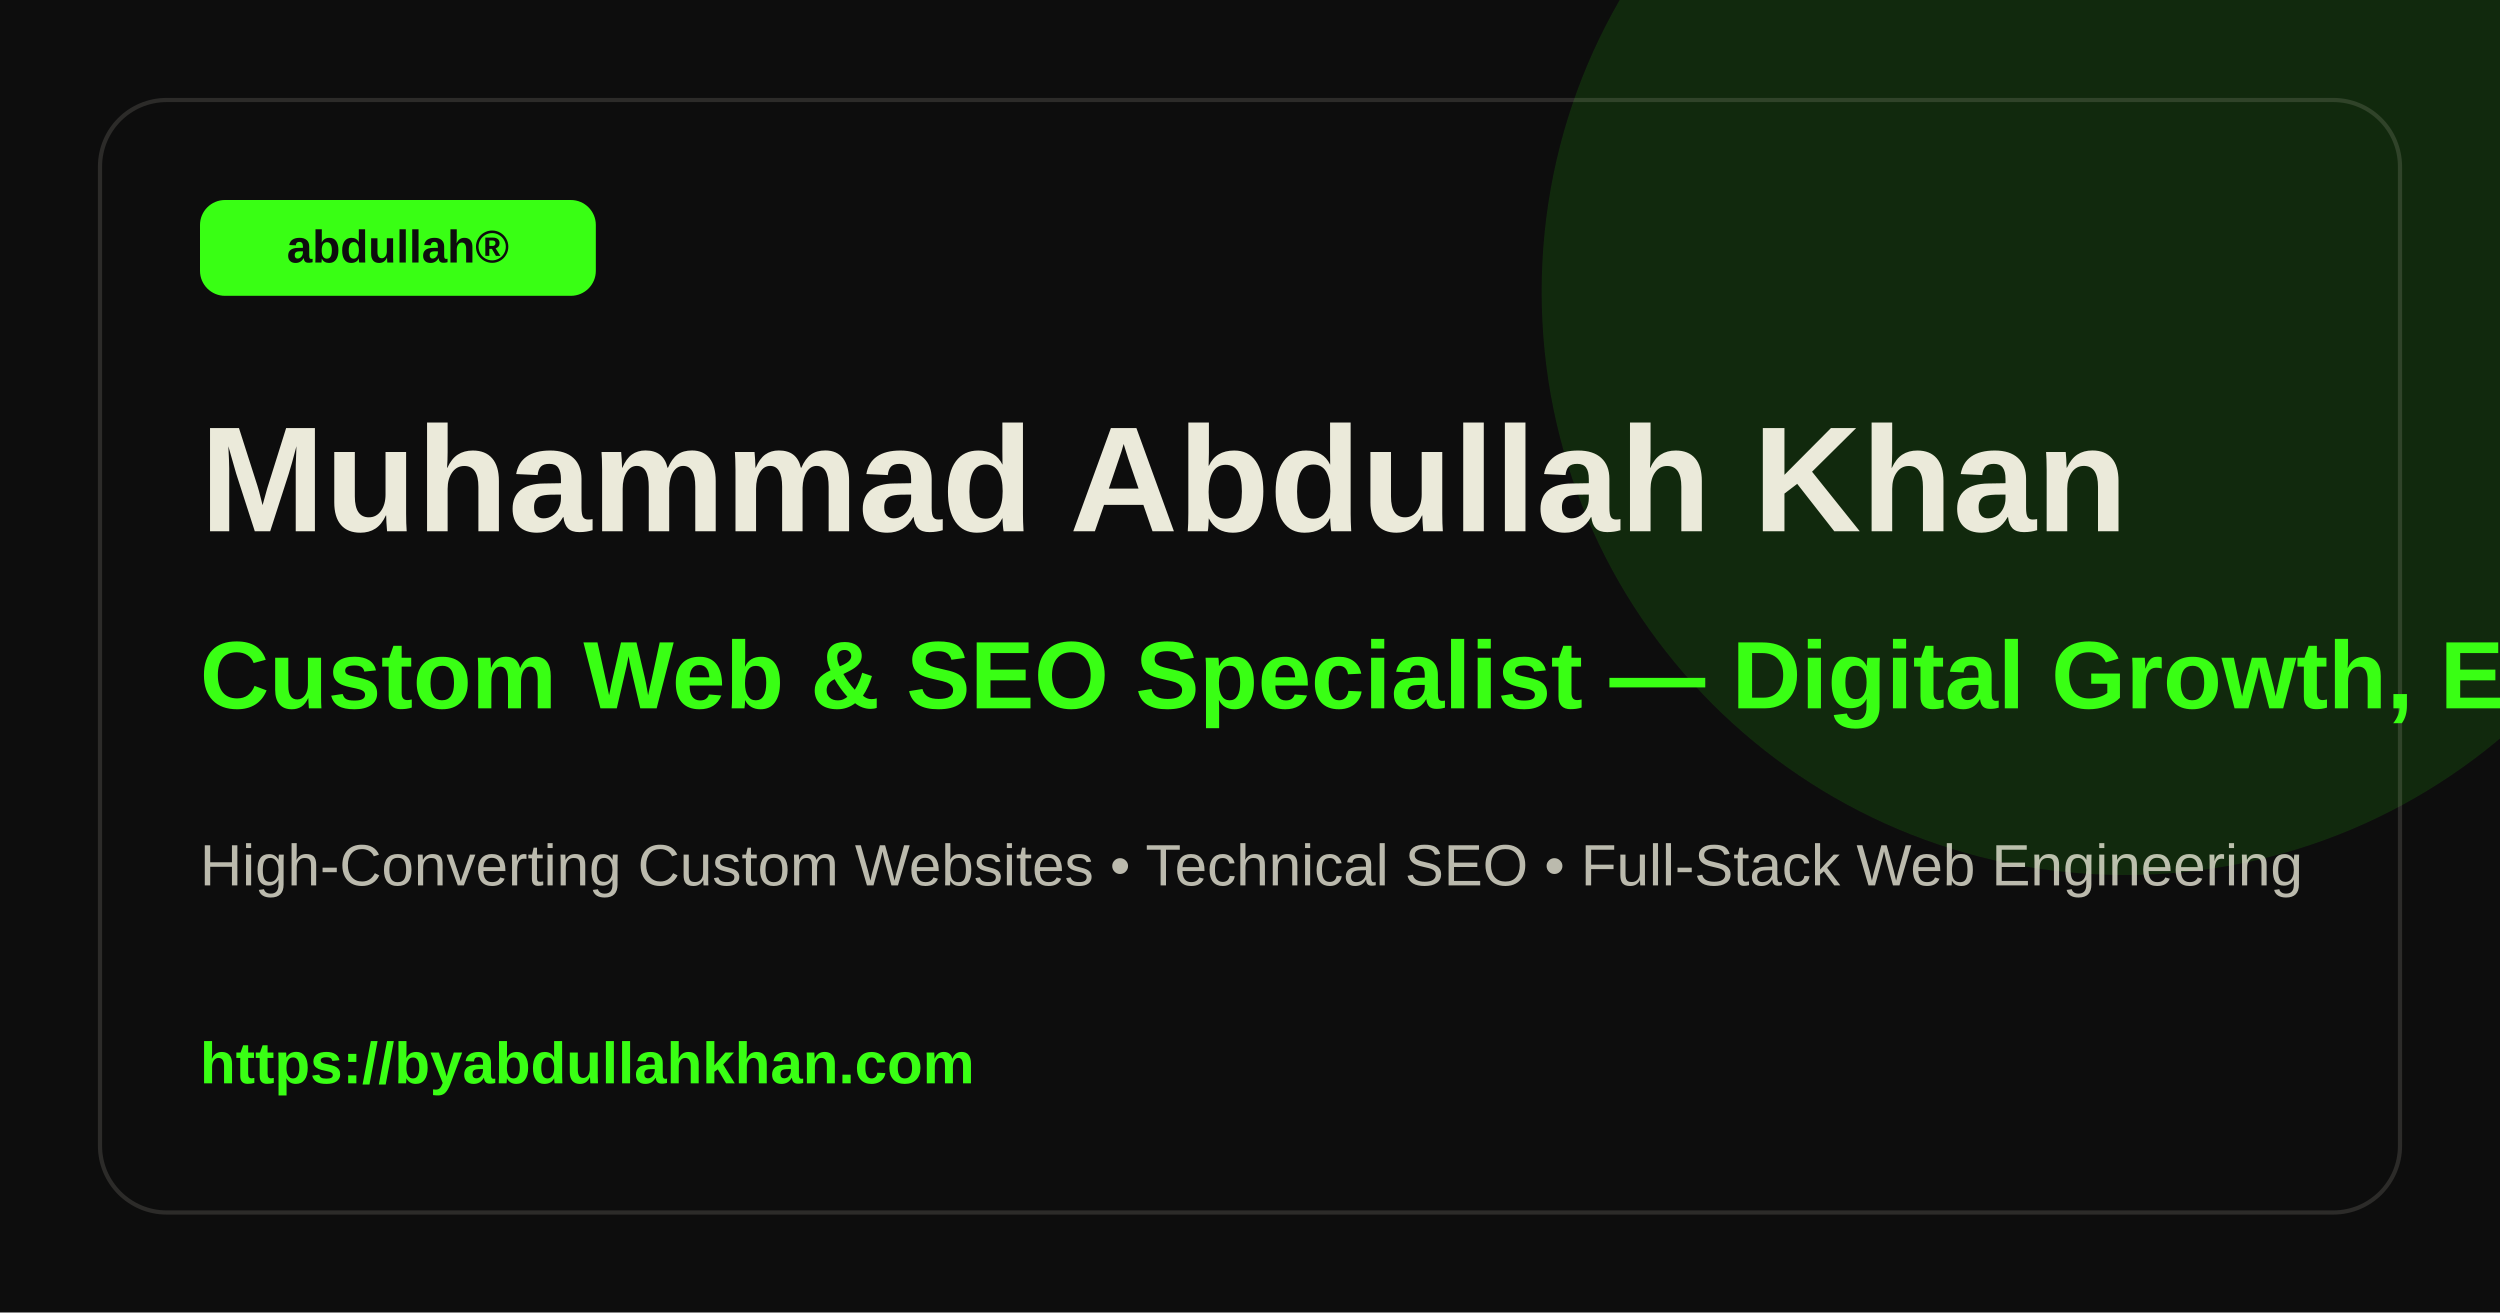
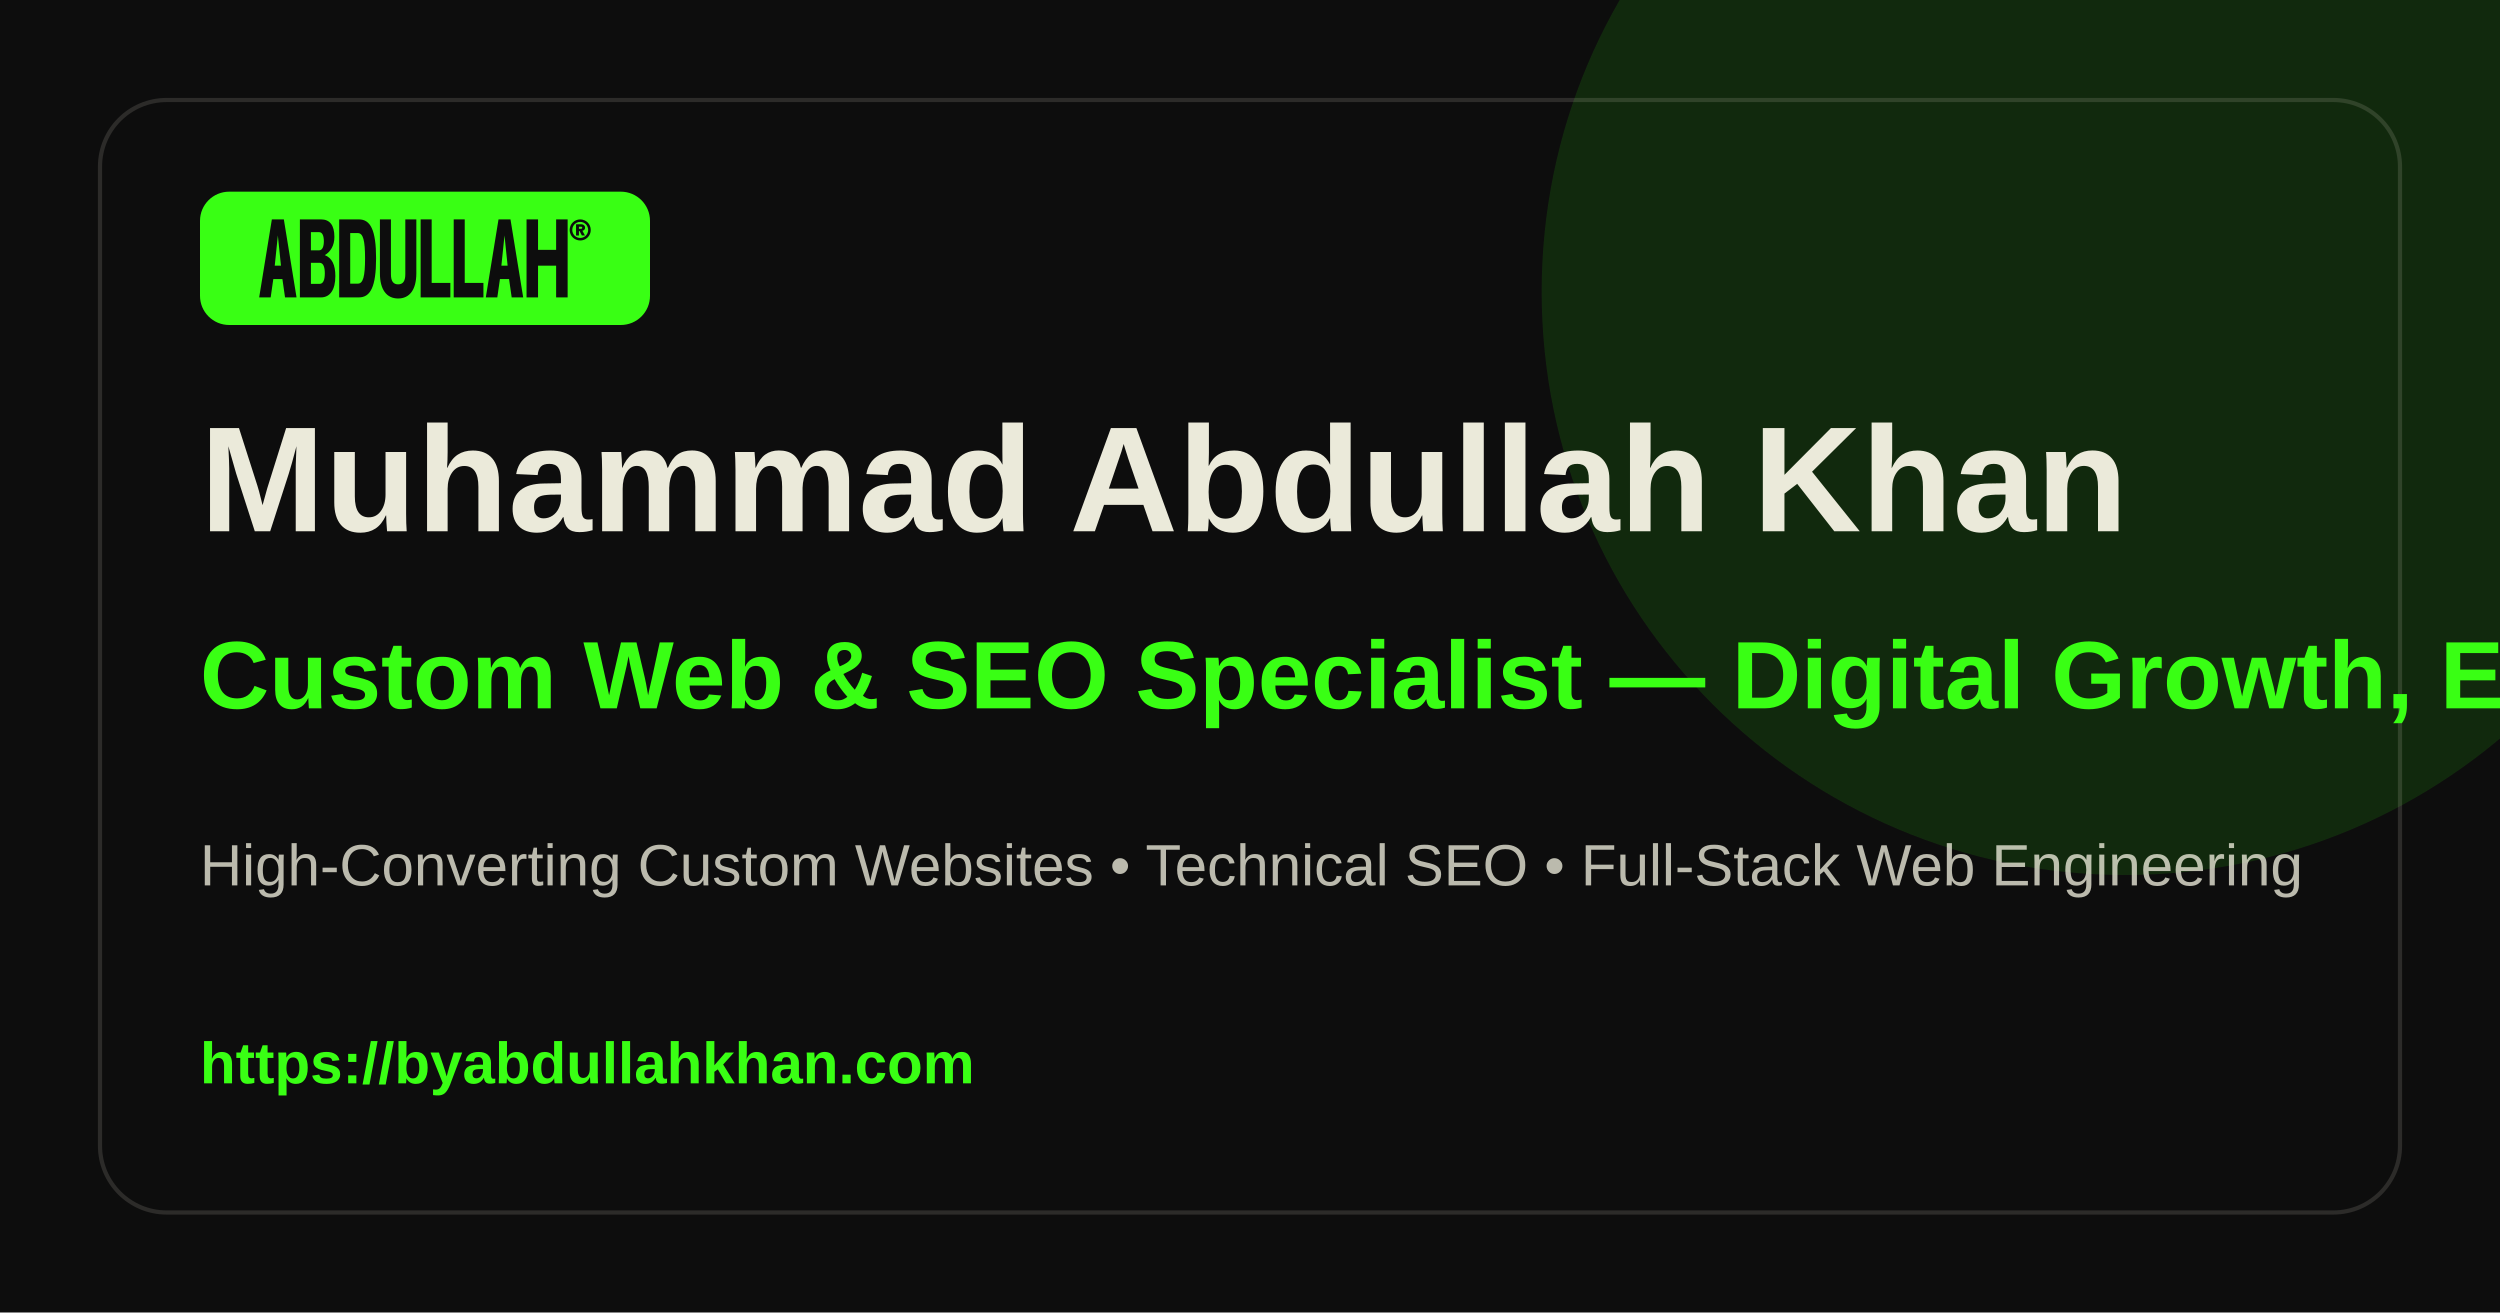
<svg xmlns="http://www.w3.org/2000/svg" viewBox="0 0 1200 630" width="1200" height="630" fill="none">
  <rect width="1200" height="630" fill="#0D0D0D" />
  <circle cx="1020" cy="140" r="280" fill="#39FF14" fill-opacity="0.12" />
  <rect x="48" y="48" width="1104" height="534" rx="32" stroke="#EBEADA" stroke-opacity="0.14" stroke-width="2" />
-   <rect x="96" y="96" width="190" height="46" rx="12" fill="#39FF14" />
-   <text x="191" y="126" text-anchor="middle" fill="#0D0D0D" font-family="Arial, sans-serif" font-size="22" font-weight="700">abdullah®</text>
+   <rect x="96" y="92" width="216" height="64" rx="14" fill="#39FF14" />
+   <g transform="translate(124.4, 104.75) scale(0.115)" fill="#0D0D0D">
+     <path d="M53 4.84L103 4.84L156 330.47L108 330.47L97 254L59 254L48 330.47L0 330.47ZM78 72L65 198L91 198Z" fill-rule="evenodd" />
+     <path d="M170 4.84L258 4.84C294 4.84 314 28 314 78C314 114 298 140 274 154C304 166 318 194 318 242C318 298 296 330.47 258 330.47L170 330.47ZM216 58L216 134L250 134C264 134 270 118 270 96C270 74 264 58 250 58ZM216 186L216 274L252 274C268 274 274 256 274 230C274 204 268 186 252 186Z" fill-rule="evenodd" />
+     <path d="M334 4.84L416 4.84C464 4.84 488 48 488 167.65C488 287 464 330.47 416 330.47L334 330.47ZM380 62L380 273L412 273C434 273 442 242 442 167.65C442 93 434 62 412 62Z" fill-rule="evenodd" />
+     <path d="M504 4.84L550 4.84L550 234C550 264 561 276 580 276C599 276 610 264 610 234L610 4.84L656 4.84L656 230C656 298 628 335 580 335C532 335 504 298 504 230Z" fill-rule="evenodd" />
+     <path d="M674 4.84L720 4.84L720 270L798 270L798 330.47L674 330.47Z" fill-rule="evenodd" />
+     <path d="M812 4.84L858 4.84L858 270L936 270L936 330.47L812 330.47Z" fill-rule="evenodd" />
+     <path d="M999 4.84L1049 4.84L1102 330.47L1054 330.47L1043 254L1005 254L994 330.47L946 330.47ZM1024 72L1011 198L1037 198Z" fill-rule="evenodd" />
+     <path d="M1116 330.47V4.84H1164V132H1239.5V4.84H1287.5V330.47H1239.5V198H1164V330.47H1116Z" fill-rule="evenodd" />
+     <path transform="translate(1296, 4.84) scale(11)" fill-rule="evenodd" d="M0.315 5.559C0.105 5.062 0 4.541 0 3.998C0 3.454 0.105 2.935 0.315 2.441C0.525 1.947 0.809 1.523 1.166 1.168C1.524 0.81 1.948 0.527 2.44 0.318C2.936 0.106 3.456 0 4 0C4.544 0 5.063 0.106 5.555 0.318C6.05 0.527 6.476 0.81 6.834 1.168C7.191 1.523 7.475 1.947 7.685 2.441C7.895 2.935 8 3.454 8 3.998C8 4.72 7.821 5.39 7.464 6.006C7.106 6.619 6.621 7.105 6.007 7.463C5.394 7.821 4.725 8 4 8C3.456 8 2.936 7.894 2.44 7.682C1.948 7.473 1.524 7.191 1.166 6.837C0.809 6.479 0.525 6.053 0.315 5.559ZM0.989 3.998C0.989 4.412 1.068 4.808 1.225 5.186C1.383 5.56 1.596 5.884 1.865 6.155C2.134 6.427 2.453 6.644 2.824 6.807C3.198 6.966 3.59 7.045 4 7.045C4.41 7.045 4.8 6.966 5.171 6.807C5.545 6.644 5.866 6.427 6.135 6.155C6.404 5.884 6.617 5.56 6.775 5.186C6.936 4.808 7.016 4.412 7.016 3.998C7.016 3.583 6.936 3.189 6.775 2.814C6.617 2.436 6.404 2.111 6.135 1.84C5.866 1.568 5.545 1.352 5.171 1.193C4.8 1.034 4.41 0.955 4 0.955C3.452 0.955 2.947 1.091 2.485 1.362C2.022 1.631 1.656 1.999 1.387 2.466C1.122 2.933 0.989 3.444 0.989 3.998ZM2.421 6.126V1.86H4.497C4.887 1.86 5.21 1.981 5.466 2.223C5.725 2.461 5.855 2.771 5.855 3.152C5.855 3.454 5.76 3.709 5.569 3.918C5.383 4.127 5.151 4.249 4.876 4.286L4.817 4.296L5.806 6.106H4.625L3.769 4.425H3.518V6.126H2.421ZM3.518 3.56H4.344C4.472 3.56 4.574 3.527 4.649 3.461C4.728 3.394 4.768 3.303 4.768 3.187C4.768 3.061 4.73 2.963 4.654 2.894C4.579 2.824 4.476 2.789 4.344 2.789H3.518V3.56Z" />
+   </g>
  <text x="96" y="255" fill="#EBEADA" font-family="Arial, sans-serif" font-size="72" font-weight="700">Muhammad Abdullah Khan</text>
  <text x="96" y="340" fill="#39FF14" font-family="Arial, sans-serif" font-size="46" font-weight="600">Custom Web &amp; SEO Specialist — Digital Growth, Engineered Differently.</text>
  <text x="96" y="425" fill="#EBEADA" fill-opacity="0.78" font-family="Arial, sans-serif" font-size="28">High-Converting Custom Websites • Technical SEO • Full-Stack Web Engineering</text>
  <text x="96" y="520" fill="#39FF14" font-family="Arial, sans-serif" font-size="28" font-weight="700">https://byabdullahkhan.com</text>
</svg>
